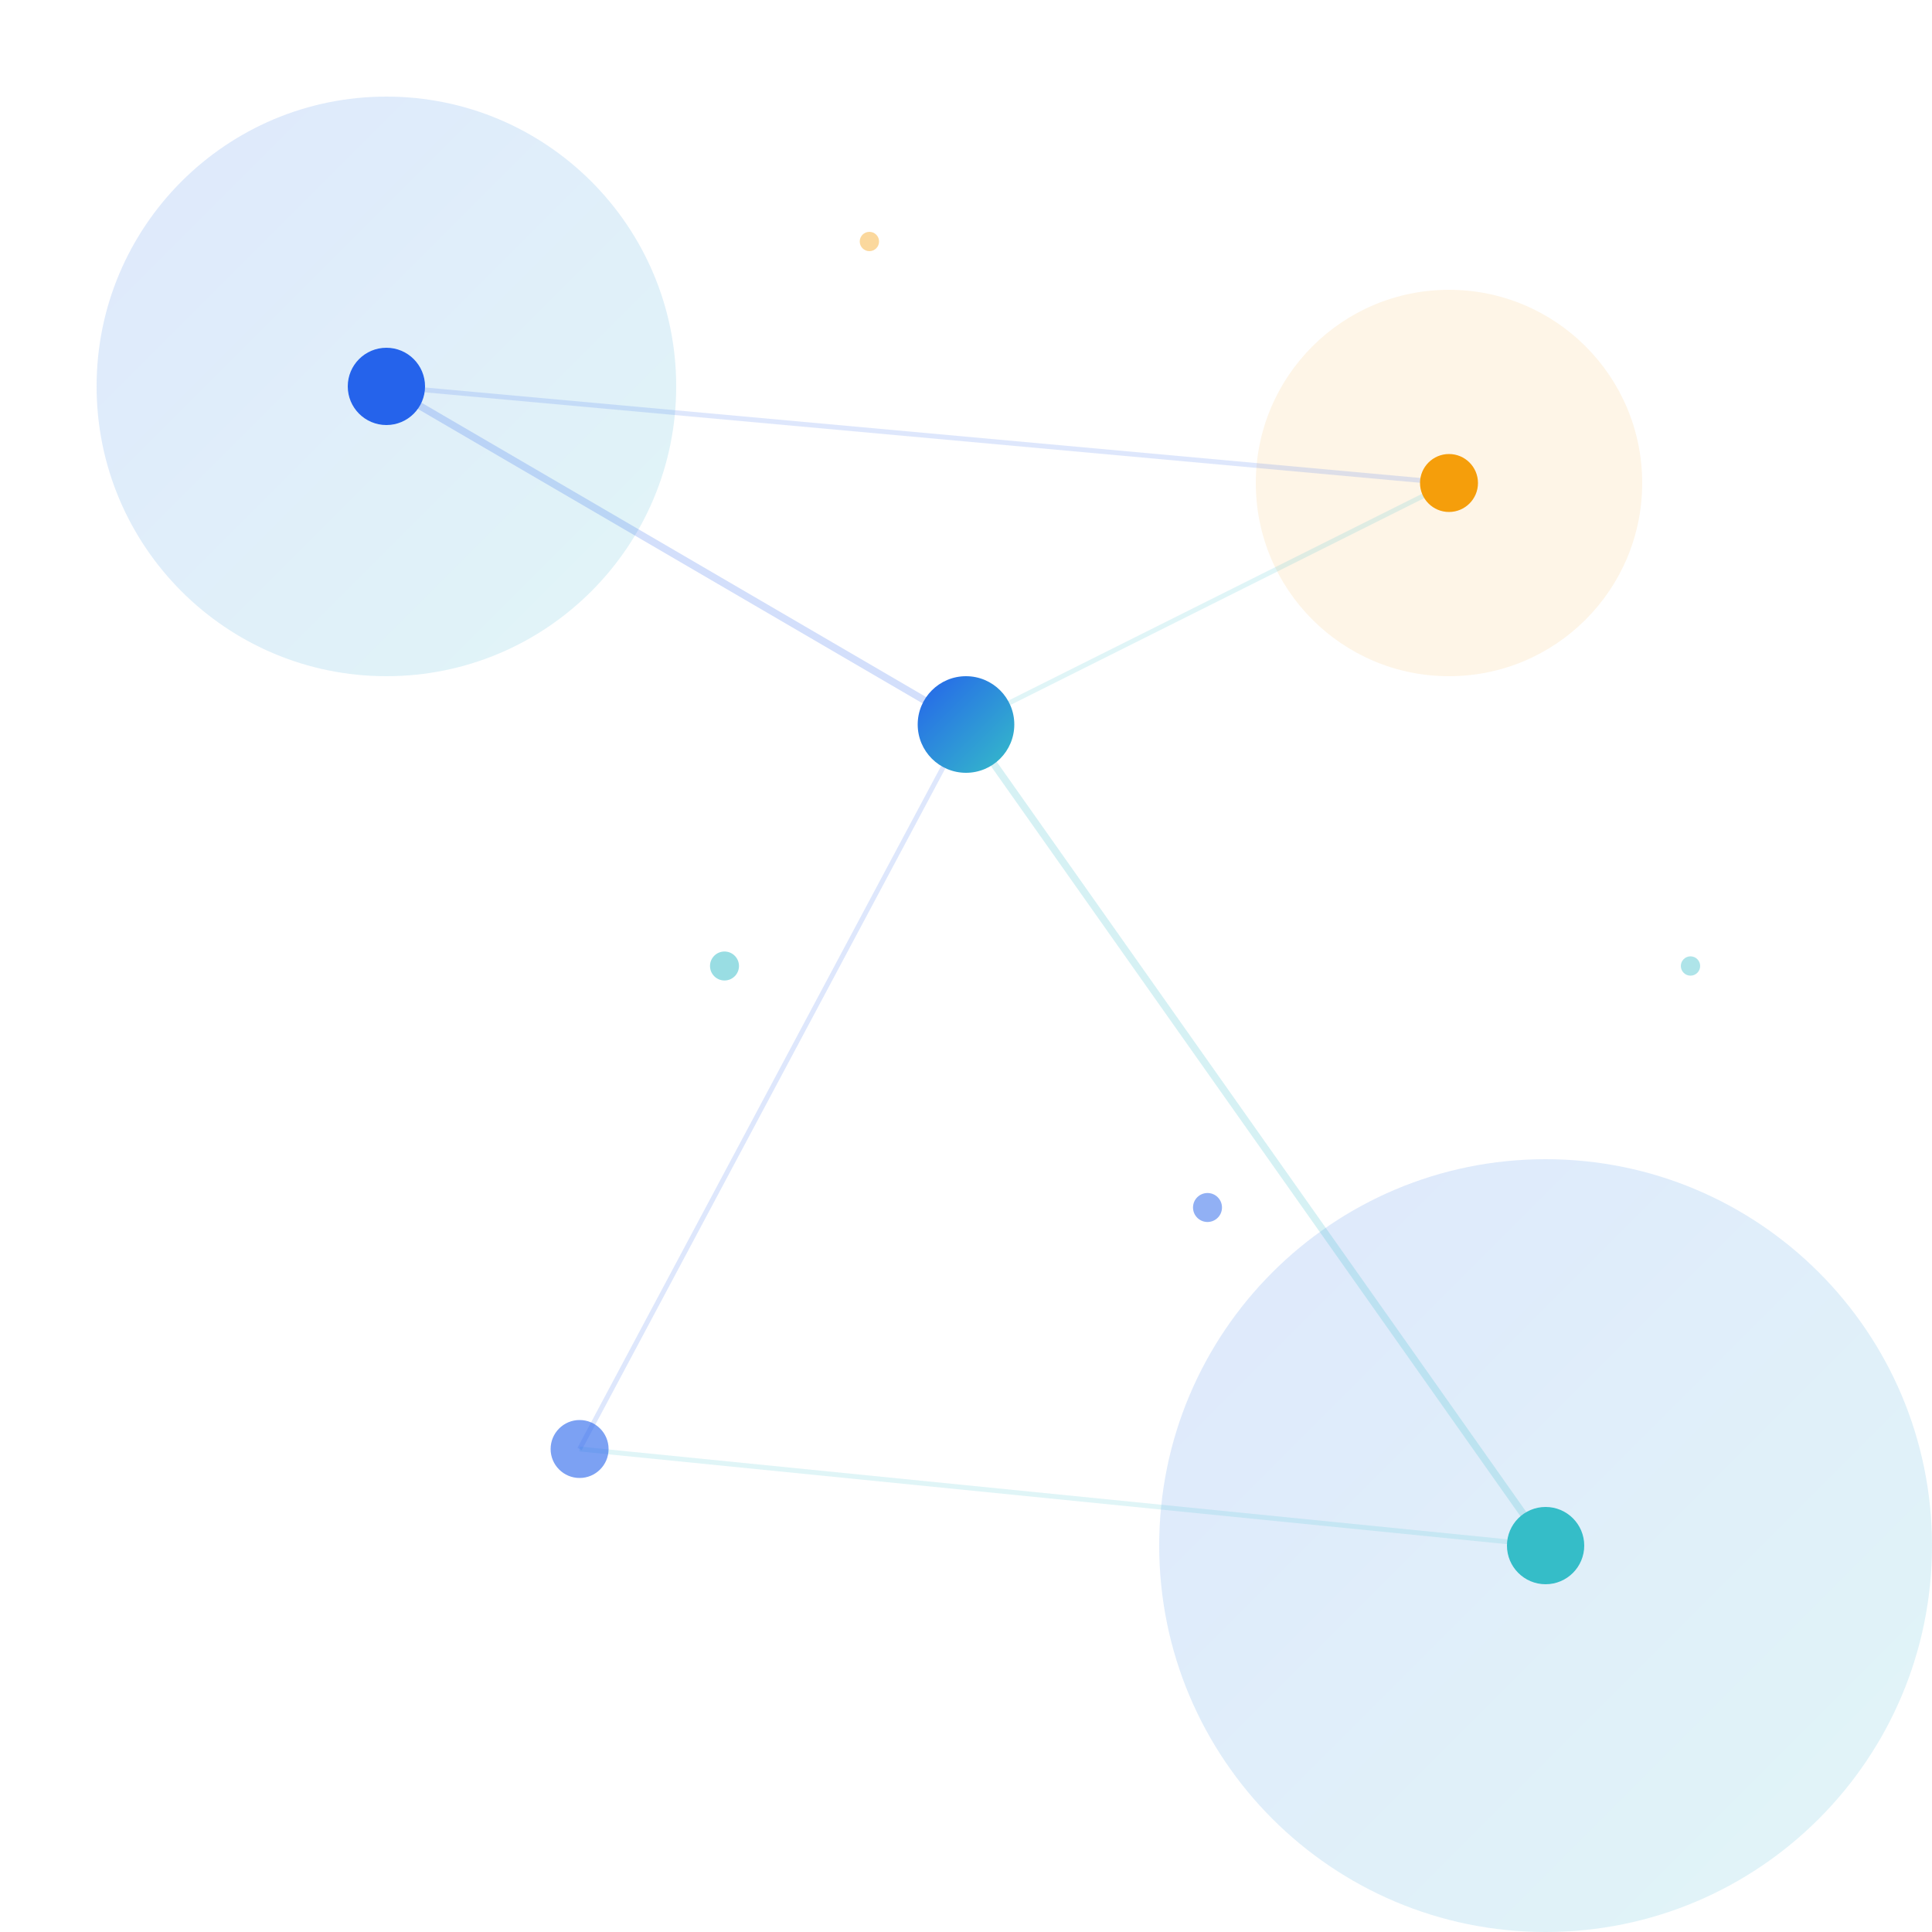
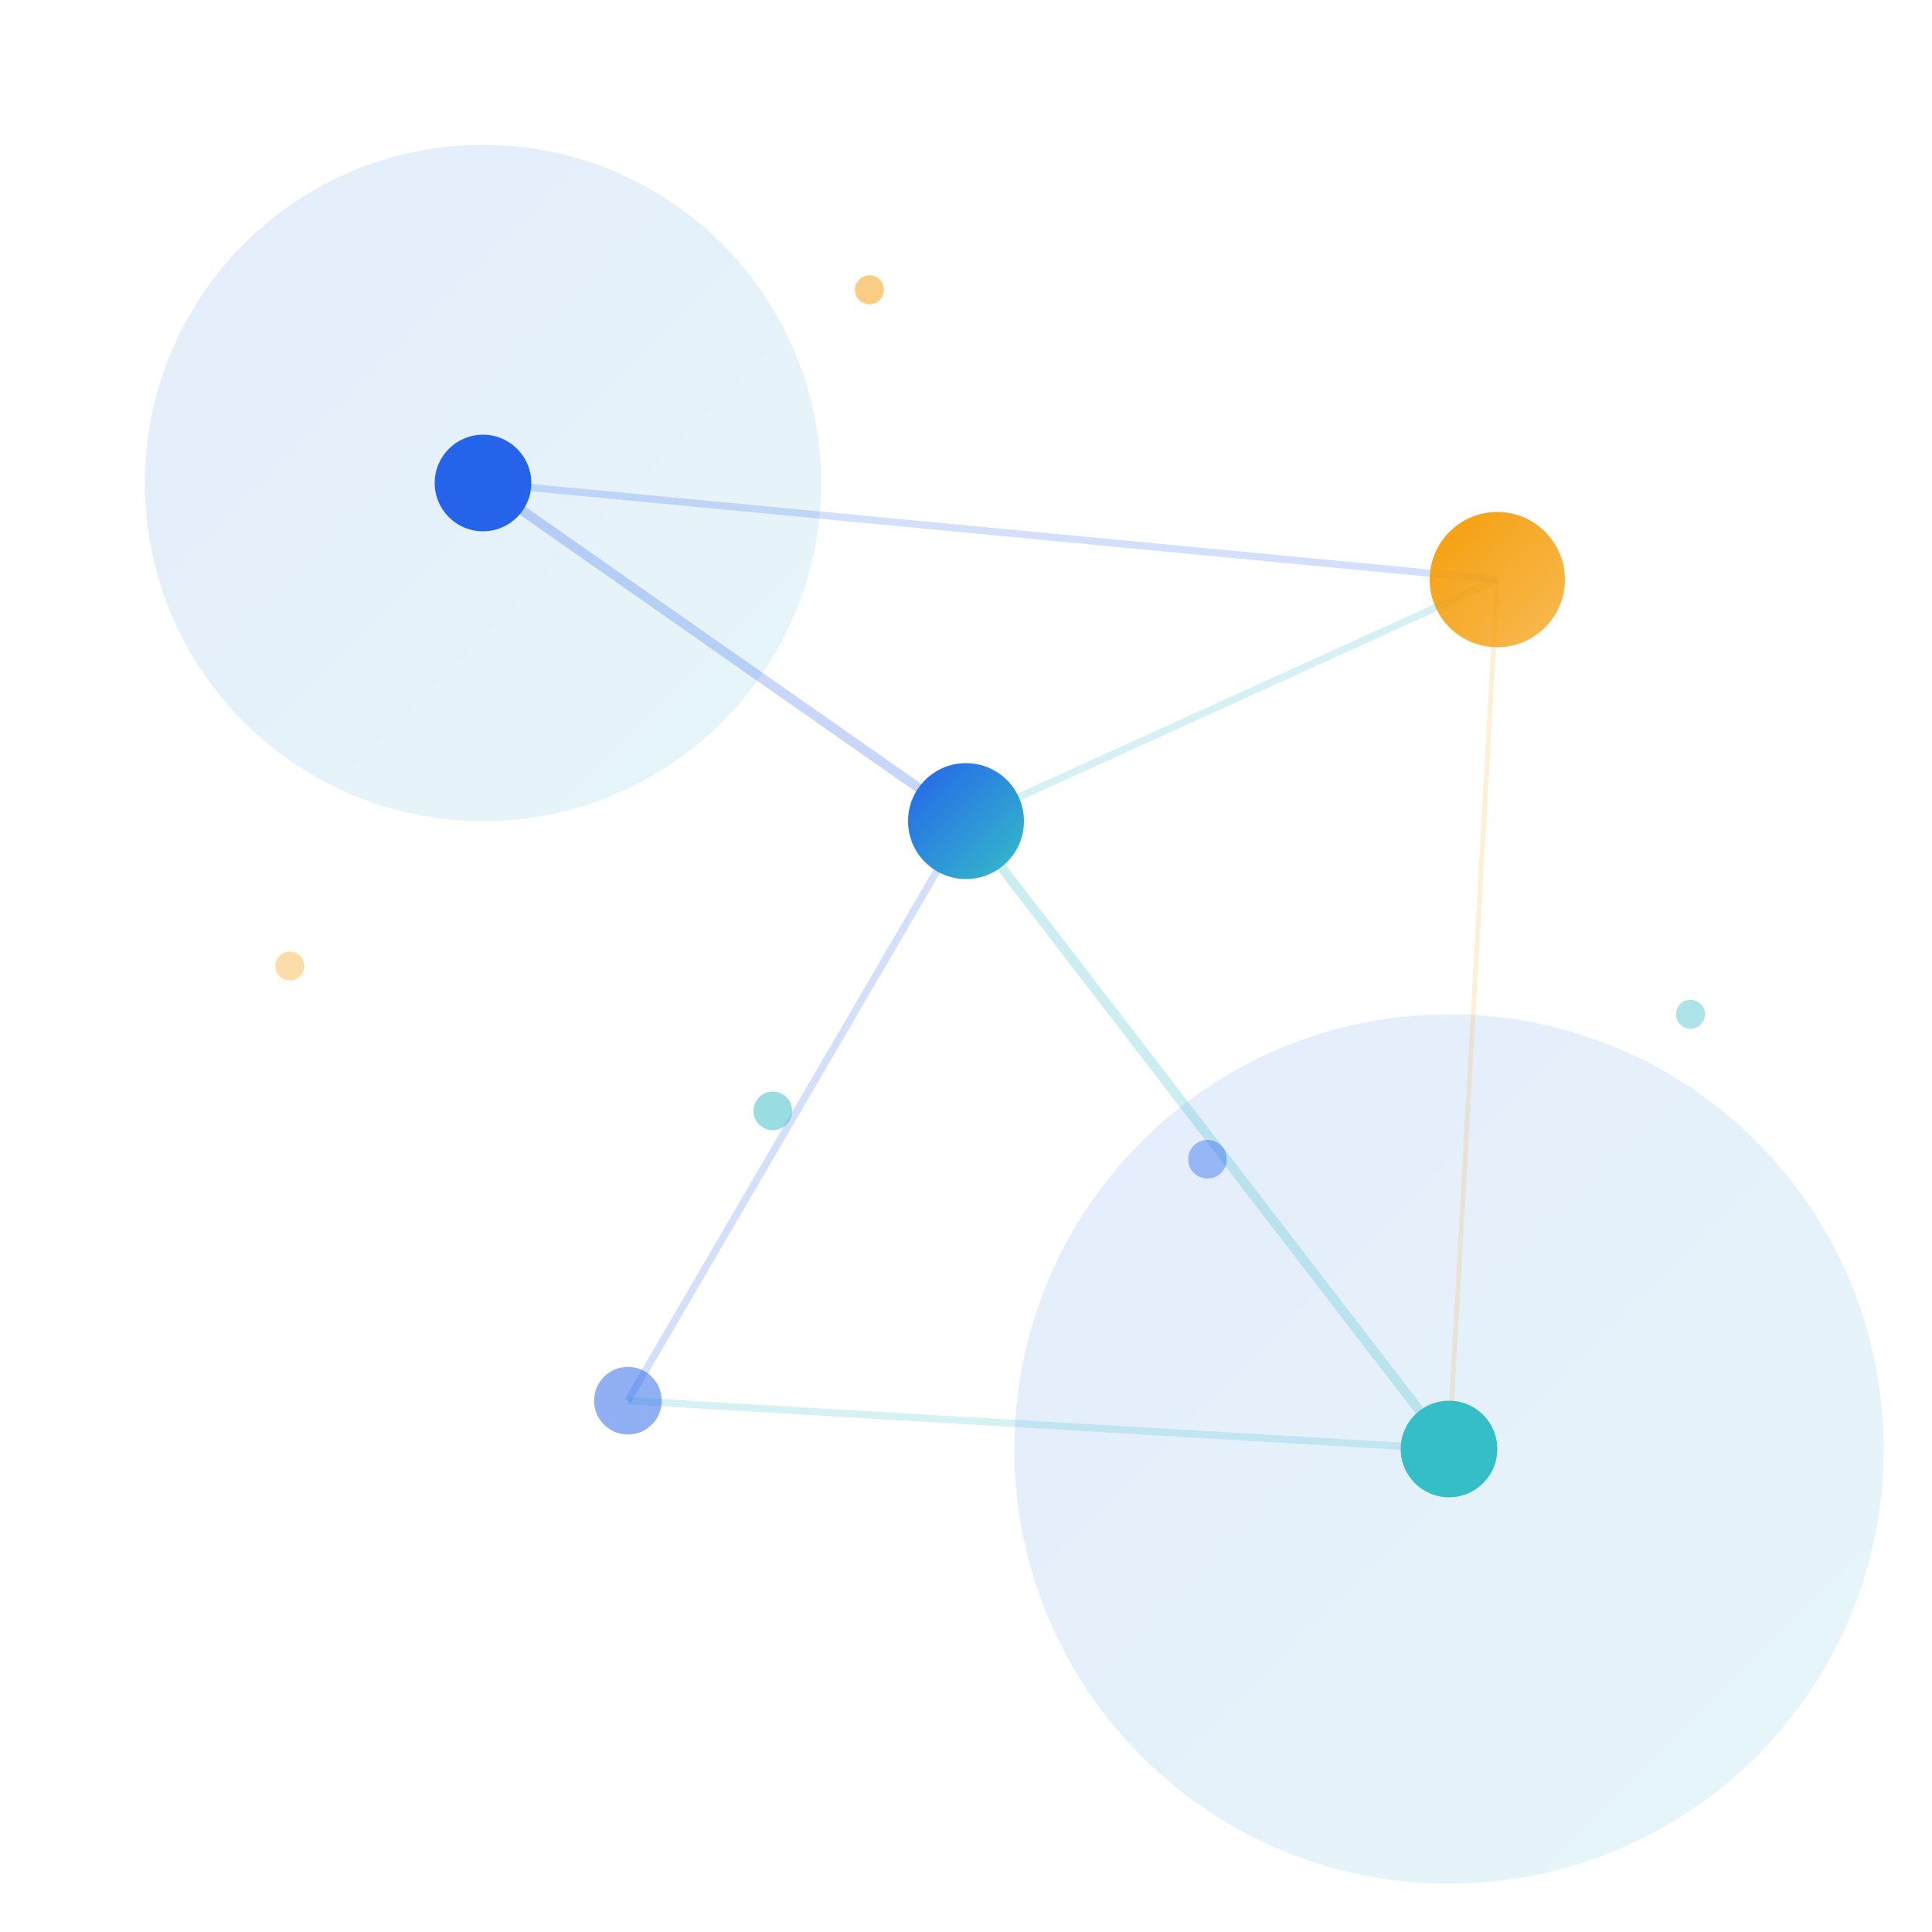
<svg xmlns="http://www.w3.org/2000/svg" width="400" height="400" viewBox="0 0 400 400">
  <defs>
    <linearGradient id="grad1" x1="0%" y1="0%" x2="100%" y2="100%">
-       <stop offset="0%" style="stop-color:#2563eb;stop-opacity:0.15" />
-       <stop offset="100%" style="stop-color:#35bdc8;stop-opacity:0.15" />
+       <stop offset="0%" style="stop-color:#2563eb;stop-opacity:0.12" />
+       <stop offset="100%" style="stop-color:#35bdc8;stop-opacity:0.12" />
    </linearGradient>
    <linearGradient id="grad2" x1="0%" y1="0%" x2="100%" y2="100%">
      <stop offset="0%" style="stop-color:#2563eb;stop-opacity:1" />
      <stop offset="100%" style="stop-color:#35bdc8;stop-opacity:1" />
    </linearGradient>
+     <linearGradient id="amber" x1="0%" y1="0%" x2="100%" y2="100%">
+       <stop offset="0%" style="stop-color:#f59e0b;stop-opacity:1" />
+       <stop offset="100%" style="stop-color:#f59e0b;stop-opacity:0.7" />
+     </linearGradient>
  </defs>
-   <circle cx="80" cy="80" r="60" fill="url(#grad1)" />
-   <circle cx="320" cy="320" r="80" fill="url(#grad1)" />
-   <circle cx="300" cy="100" r="40" fill="#f59e0b" fill-opacity="0.1" />
-   <line x1="80" y1="80" x2="200" y2="150" stroke="#2563eb" stroke-opacity="0.2" stroke-width="1.5" />
-   <line x1="200" y1="150" x2="320" y2="320" stroke="#35bdc8" stroke-opacity="0.2" stroke-width="1.5" />
-   <line x1="80" y1="80" x2="300" y2="100" stroke="#2563eb" stroke-opacity="0.15" stroke-width="1" />
-   <line x1="200" y1="150" x2="300" y2="100" stroke="#35bdc8" stroke-opacity="0.15" stroke-width="1" />
-   <line x1="200" y1="150" x2="120" y2="300" stroke="#2563eb" stroke-opacity="0.15" stroke-width="1" />
-   <line x1="120" y1="300" x2="320" y2="320" stroke="#35bdc8" stroke-opacity="0.15" stroke-width="1" />
-   <circle cx="80" cy="80" r="8" fill="#2563eb" />
-   <circle cx="200" cy="150" r="10" fill="url(#grad2)" />
-   <circle cx="320" cy="320" r="8" fill="#35bdc8" />
-   <circle cx="300" cy="100" r="6" fill="#f59e0b" />
-   <circle cx="120" cy="300" r="6" fill="#2563eb" fill-opacity="0.6" />
-   <circle cx="150" cy="200" r="3" fill="#35bdc8" fill-opacity="0.5" />
-   <circle cx="250" cy="250" r="3" fill="#2563eb" fill-opacity="0.5" />
-   <circle cx="180" cy="50" r="2" fill="#f59e0b" fill-opacity="0.4" />
-   <circle cx="350" cy="200" r="2" fill="#35bdc8" fill-opacity="0.4" />
+   <circle cx="100" cy="100" r="70" fill="url(#grad1)" />
+   <circle cx="300" cy="300" r="90" fill="url(#grad1)" />
+   <line x1="100" y1="100" x2="200" y2="170" stroke="#2563eb" stroke-opacity="0.25" stroke-width="2" />
+   <line x1="200" y1="170" x2="300" y2="300" stroke="#35bdc8" stroke-opacity="0.25" stroke-width="2" />
+   <line x1="100" y1="100" x2="310" y2="120" stroke="#2563eb" stroke-opacity="0.2" stroke-width="1.5" />
+   <line x1="200" y1="170" x2="310" y2="120" stroke="#35bdc8" stroke-opacity="0.2" stroke-width="1.5" />
+   <line x1="200" y1="170" x2="130" y2="290" stroke="#2563eb" stroke-opacity="0.2" stroke-width="1.5" />
+   <line x1="130" y1="290" x2="300" y2="300" stroke="#35bdc8" stroke-opacity="0.2" stroke-width="1.5" />
+   <line x1="310" y1="120" x2="300" y2="300" stroke="#f59e0b" stroke-opacity="0.15" stroke-width="1" />
+   <circle cx="100" cy="100" r="10" fill="#2563eb" />
+   <circle cx="200" cy="170" r="12" fill="url(#grad2)" />
+   <circle cx="300" cy="300" r="10" fill="#35bdc8" />
+   <circle cx="310" cy="120" r="14" fill="url(#amber)" />
+   <circle cx="130" cy="290" r="7" fill="#2563eb" fill-opacity="0.5" />
+   <circle cx="160" cy="230" r="4" fill="#35bdc8" fill-opacity="0.5" />
+   <circle cx="250" cy="240" r="4" fill="#2563eb" fill-opacity="0.4" />
+   <circle cx="180" cy="60" r="3" fill="#f59e0b" fill-opacity="0.5" />
+   <circle cx="350" cy="210" r="3" fill="#35bdc8" fill-opacity="0.4" />
+   <circle cx="60" cy="200" r="3" fill="#f59e0b" fill-opacity="0.35" />
</svg>
